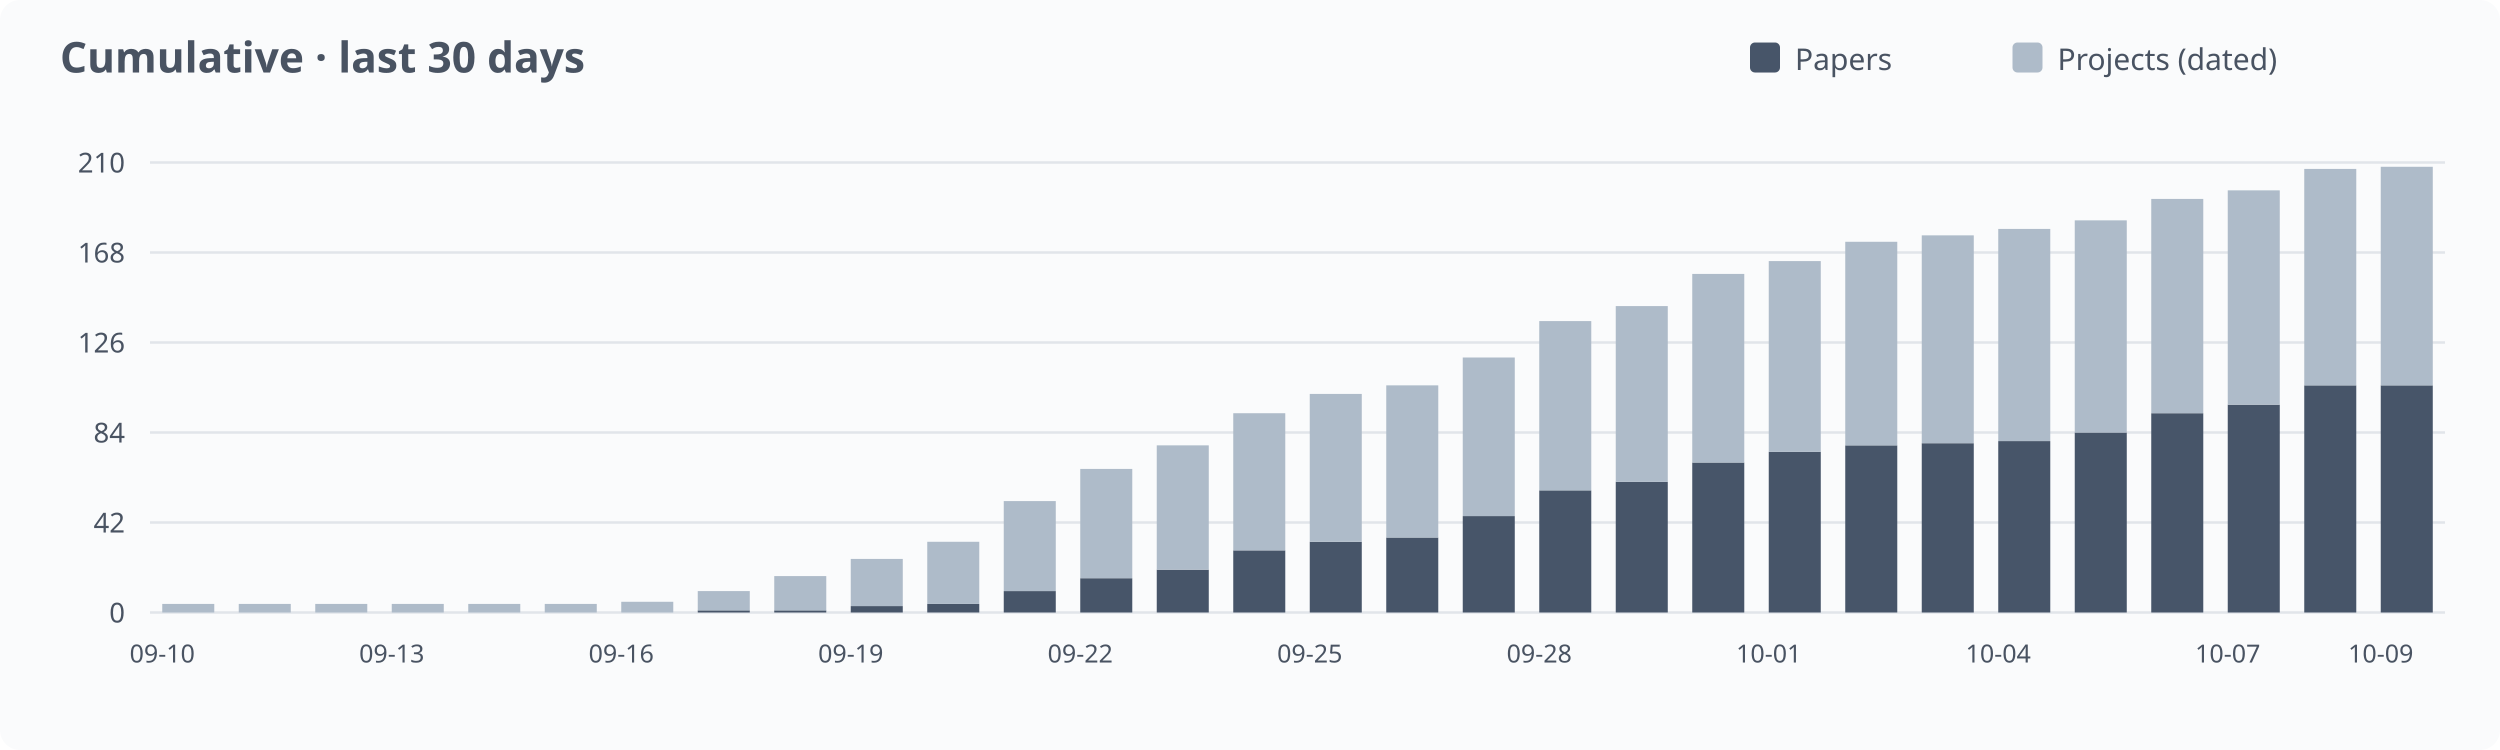
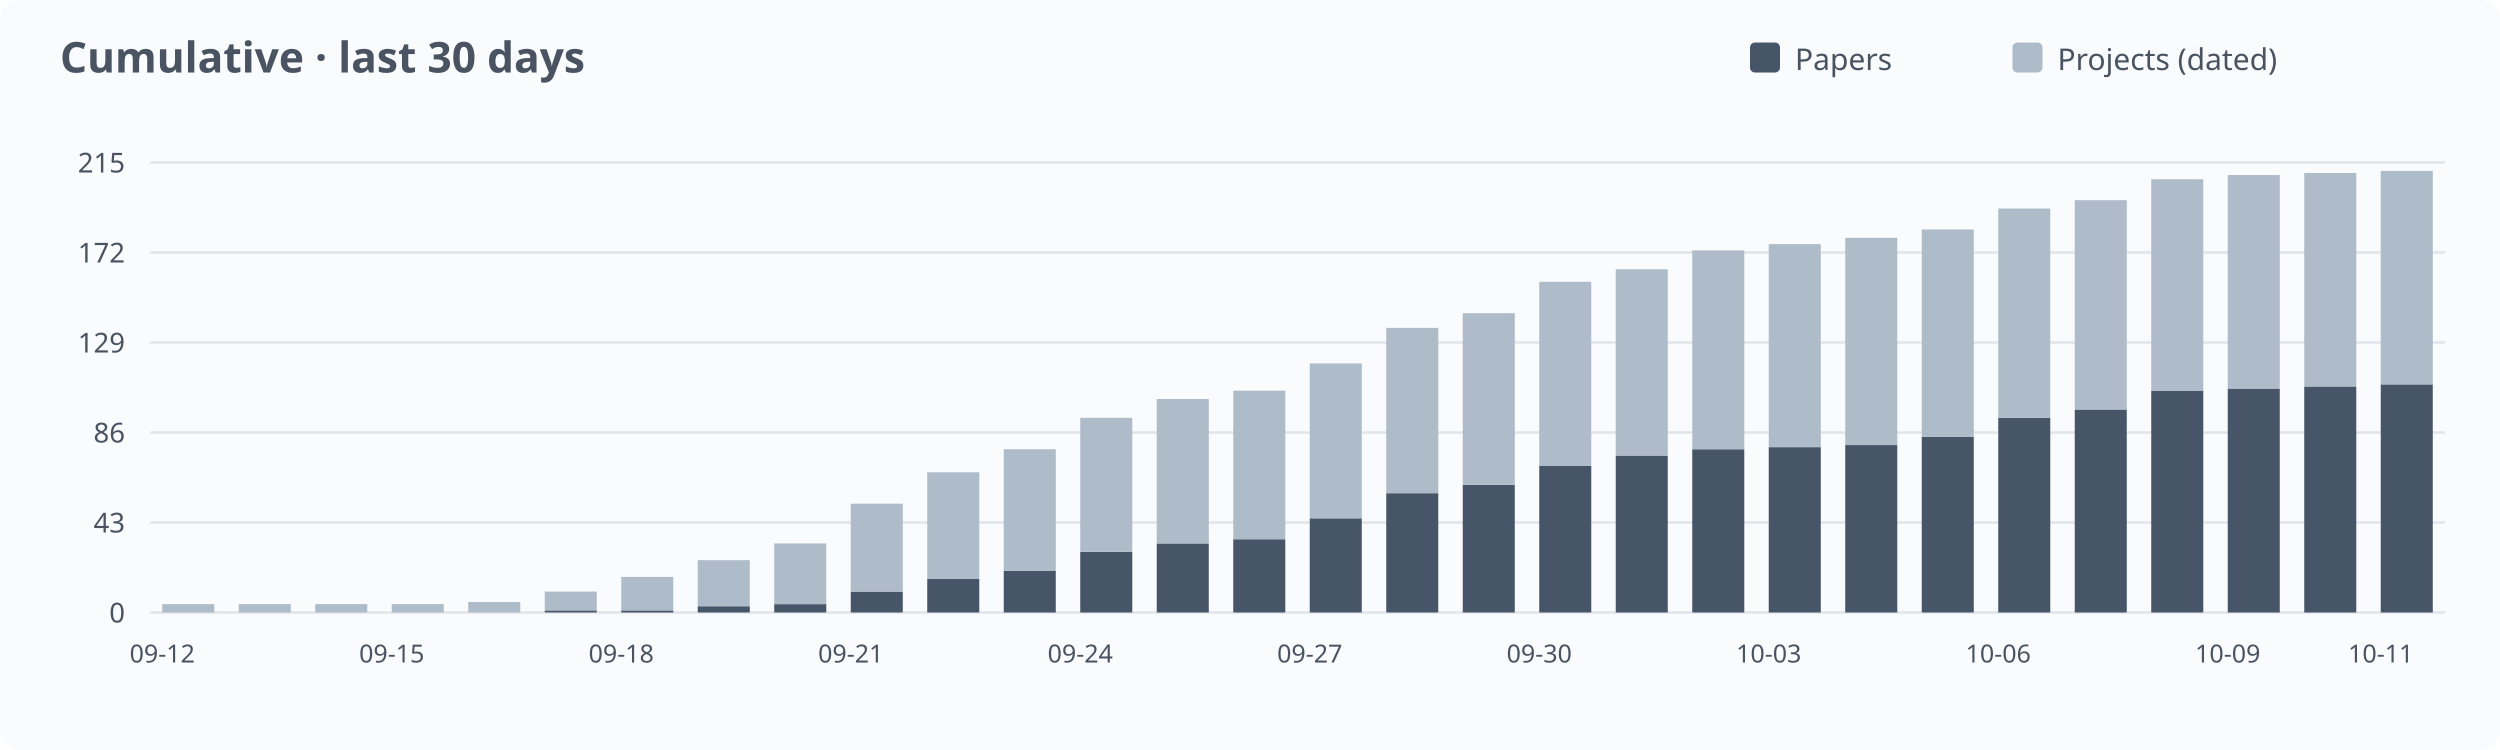
<svg xmlns="http://www.w3.org/2000/svg" width="1000" height="300" viewBox="0 0 1000 300" role="img" aria-labelledby="title desc">
  <rect width="100%" height="100%" rx="8" fill="#fafbfc" />
  <g font-family="system-ui,sans-serif" fill="#495362">
    <text x="24" y="29" font-size="17" font-weight="600">Cumulative · last 30 days</text>
    <rect x="700" y="17" width="12" height="12" rx="2" fill="#475569" />
    <text x="718" y="28" font-size="12">Papers</text>
    <rect x="805" y="17" width="12" height="12" rx="2" fill="#aebbc9" />
    <text x="823" y="28" font-size="12">Projects (dated)</text>
    <path d="M60 245.0H978" stroke="#e1e5ea" />
    <text x="50" y="249.0" text-anchor="end" font-size="11">0</text>
    <path d="M60 209.0H978" stroke="#e1e5ea" />
-     <text x="50" y="213.0" text-anchor="end" font-size="11">42</text>
+     <text x="50" y="213.0" text-anchor="end" font-size="11">43</text>
    <path d="M60 173.0H978" stroke="#e1e5ea" />
-     <text x="50" y="177.0" text-anchor="end" font-size="11">84</text>
+     <text x="50" y="177.0" text-anchor="end" font-size="11">86</text>
    <path d="M60 137.0H978" stroke="#e1e5ea" />
-     <text x="50" y="141.0" text-anchor="end" font-size="11">126</text>
+     <text x="50" y="141.0" text-anchor="end" font-size="11">129</text>
    <path d="M60 101.0H978" stroke="#e1e5ea" />
-     <text x="50" y="105.0" text-anchor="end" font-size="11">168</text>
+     <text x="50" y="105.0" text-anchor="end" font-size="11">172</text>
    <path d="M60 65.0H978" stroke="#e1e5ea" />
-     <text x="50" y="69.0" text-anchor="end" font-size="11">210</text>
+     <text x="50" y="69.0" text-anchor="end" font-size="11">215</text>
    <rect x="64.90" y="245.00" width="20.81" height="0.00" fill="#475569" />
-     <rect x="64.90" y="241.57" width="20.81" height="3.43" fill="#aebbc9" />
-     <text x="64.90" y="265" text-anchor="middle" font-size="10">09-10</text>
+     <rect x="64.90" y="241.65" width="20.81" height="3.35" fill="#aebbc9" />
+     <text x="64.90" y="265" text-anchor="middle" font-size="10">09-12</text>
    <rect x="95.50" y="245.00" width="20.81" height="0.00" fill="#475569" />
-     <rect x="95.50" y="241.57" width="20.81" height="3.43" fill="#aebbc9" />
+     <rect x="95.50" y="241.65" width="20.81" height="3.35" fill="#aebbc9" />
    <rect x="126.10" y="245.00" width="20.81" height="0.00" fill="#475569" />
-     <rect x="126.10" y="241.57" width="20.81" height="3.43" fill="#aebbc9" />
+     <rect x="126.10" y="241.65" width="20.81" height="3.35" fill="#aebbc9" />
    <rect x="156.70" y="245.00" width="20.81" height="0.00" fill="#475569" />
-     <rect x="156.70" y="241.57" width="20.81" height="3.43" fill="#aebbc9" />
-     <text x="156.70" y="265" text-anchor="middle" font-size="10">09-13</text>
+     <rect x="156.70" y="241.65" width="20.81" height="3.35" fill="#aebbc9" />
+     <text x="156.70" y="265" text-anchor="middle" font-size="10">09-15</text>
    <rect x="187.30" y="245.00" width="20.81" height="0.00" fill="#475569" />
-     <rect x="187.30" y="241.57" width="20.81" height="3.43" fill="#aebbc9" />
-     <rect x="217.90" y="245.00" width="20.81" height="0.00" fill="#475569" />
-     <rect x="217.90" y="241.57" width="20.81" height="3.43" fill="#aebbc9" />
-     <rect x="248.50" y="245.00" width="20.81" height="0.00" fill="#475569" />
-     <rect x="248.50" y="240.71" width="20.81" height="4.29" fill="#aebbc9" />
-     <text x="248.50" y="265" text-anchor="middle" font-size="10">09-16</text>
-     <rect x="279.10" y="244.14" width="20.81" height="0.86" fill="#475569" />
-     <rect x="279.10" y="236.43" width="20.81" height="7.71" fill="#aebbc9" />
-     <rect x="309.70" y="244.14" width="20.81" height="0.86" fill="#475569" />
-     <rect x="309.70" y="230.43" width="20.81" height="13.71" fill="#aebbc9" />
-     <rect x="340.30" y="242.43" width="20.81" height="2.57" fill="#475569" />
-     <rect x="340.30" y="223.57" width="20.81" height="18.86" fill="#aebbc9" />
-     <text x="340.30" y="265" text-anchor="middle" font-size="10">09-19</text>
-     <rect x="370.90" y="241.57" width="20.81" height="3.43" fill="#475569" />
-     <rect x="370.90" y="216.71" width="20.81" height="24.86" fill="#aebbc9" />
-     <rect x="401.50" y="236.43" width="20.81" height="8.57" fill="#475569" />
-     <rect x="401.50" y="200.43" width="20.81" height="36.00" fill="#aebbc9" />
-     <rect x="432.10" y="231.29" width="20.81" height="13.71" fill="#475569" />
-     <rect x="432.10" y="187.57" width="20.81" height="43.71" fill="#aebbc9" />
-     <text x="432.10" y="265" text-anchor="middle" font-size="10">09-22</text>
-     <rect x="462.70" y="227.86" width="20.81" height="17.14" fill="#475569" />
-     <rect x="462.70" y="178.14" width="20.81" height="49.71" fill="#aebbc9" />
-     <rect x="493.30" y="220.14" width="20.81" height="24.86" fill="#475569" />
-     <rect x="493.30" y="165.29" width="20.81" height="54.86" fill="#aebbc9" />
-     <rect x="523.90" y="216.71" width="20.81" height="28.29" fill="#475569" />
-     <rect x="523.90" y="157.57" width="20.81" height="59.14" fill="#aebbc9" />
-     <text x="523.90" y="265" text-anchor="middle" font-size="10">09-25</text>
-     <rect x="554.50" y="215.00" width="20.81" height="30.00" fill="#475569" />
-     <rect x="554.50" y="154.14" width="20.81" height="60.86" fill="#aebbc9" />
-     <rect x="585.10" y="206.43" width="20.81" height="38.57" fill="#475569" />
-     <rect x="585.10" y="143.00" width="20.81" height="63.43" fill="#aebbc9" />
-     <rect x="615.70" y="196.14" width="20.81" height="48.86" fill="#475569" />
-     <rect x="615.70" y="128.43" width="20.81" height="67.71" fill="#aebbc9" />
-     <text x="615.70" y="265" text-anchor="middle" font-size="10">09-28</text>
-     <rect x="646.30" y="192.71" width="20.81" height="52.29" fill="#475569" />
-     <rect x="646.30" y="122.43" width="20.81" height="70.29" fill="#aebbc9" />
-     <rect x="676.90" y="185.00" width="20.81" height="60.00" fill="#475569" />
-     <rect x="676.90" y="109.57" width="20.81" height="75.43" fill="#aebbc9" />
-     <rect x="707.50" y="180.71" width="20.81" height="64.29" fill="#475569" />
-     <rect x="707.50" y="104.43" width="20.81" height="76.29" fill="#aebbc9" />
-     <text x="707.50" y="265" text-anchor="middle" font-size="10">10-01</text>
-     <rect x="738.10" y="178.14" width="20.81" height="66.86" fill="#475569" />
-     <rect x="738.10" y="96.71" width="20.81" height="81.43" fill="#aebbc9" />
-     <rect x="768.70" y="177.29" width="20.81" height="67.71" fill="#475569" />
-     <rect x="768.70" y="94.14" width="20.81" height="83.14" fill="#aebbc9" />
-     <rect x="799.30" y="176.43" width="20.81" height="68.57" fill="#475569" />
-     <rect x="799.30" y="91.57" width="20.81" height="84.86" fill="#aebbc9" />
-     <text x="799.30" y="265" text-anchor="middle" font-size="10">10-04</text>
-     <rect x="829.90" y="173.00" width="20.81" height="72.00" fill="#475569" />
-     <rect x="829.90" y="88.14" width="20.81" height="84.86" fill="#aebbc9" />
-     <rect x="860.50" y="165.29" width="20.81" height="79.71" fill="#475569" />
-     <rect x="860.50" y="79.57" width="20.81" height="85.71" fill="#aebbc9" />
-     <rect x="891.10" y="161.86" width="20.81" height="83.14" fill="#475569" />
-     <rect x="891.10" y="76.14" width="20.81" height="85.71" fill="#aebbc9" />
-     <text x="891.10" y="265" text-anchor="middle" font-size="10">10-07</text>
-     <rect x="921.70" y="154.14" width="20.81" height="90.86" fill="#475569" />
-     <rect x="921.70" y="67.57" width="20.81" height="86.57" fill="#aebbc9" />
-     <rect x="952.30" y="154.14" width="20.81" height="90.86" fill="#475569" />
-     <rect x="952.30" y="66.71" width="20.81" height="87.43" fill="#aebbc9" />
-     <text x="952.30" y="265" text-anchor="middle" font-size="10">10-09</text>
+     <rect x="187.30" y="240.81" width="20.81" height="4.19" fill="#aebbc9" />
+     <rect x="217.90" y="244.16" width="20.81" height="0.84" fill="#475569" />
+     <rect x="217.90" y="236.63" width="20.81" height="7.53" fill="#aebbc9" />
+     <rect x="248.50" y="244.16" width="20.81" height="0.84" fill="#475569" />
+     <rect x="248.50" y="230.77" width="20.81" height="13.40" fill="#aebbc9" />
+     <text x="248.50" y="265" text-anchor="middle" font-size="10">09-18</text>
+     <rect x="279.10" y="242.49" width="20.81" height="2.51" fill="#475569" />
+     <rect x="279.10" y="224.07" width="20.81" height="18.42" fill="#aebbc9" />
+     <rect x="309.70" y="241.65" width="20.81" height="3.35" fill="#475569" />
+     <rect x="309.70" y="217.37" width="20.81" height="24.28" fill="#aebbc9" />
+     <rect x="340.30" y="236.63" width="20.81" height="8.37" fill="#475569" />
+     <rect x="340.30" y="201.47" width="20.81" height="35.16" fill="#aebbc9" />
+     <text x="340.30" y="265" text-anchor="middle" font-size="10">09-21</text>
+     <rect x="370.90" y="231.60" width="20.81" height="13.40" fill="#475569" />
+     <rect x="370.90" y="188.91" width="20.81" height="42.70" fill="#aebbc9" />
+     <rect x="401.50" y="228.26" width="20.81" height="16.74" fill="#475569" />
+     <rect x="401.50" y="179.70" width="20.81" height="48.56" fill="#aebbc9" />
+     <rect x="432.10" y="220.72" width="20.81" height="24.28" fill="#475569" />
+     <rect x="432.10" y="167.14" width="20.81" height="53.58" fill="#aebbc9" />
+     <text x="432.10" y="265" text-anchor="middle" font-size="10">09-24</text>
+     <rect x="462.70" y="217.37" width="20.81" height="27.63" fill="#475569" />
+     <rect x="462.70" y="159.60" width="20.81" height="57.77" fill="#aebbc9" />
+     <rect x="493.30" y="215.70" width="20.81" height="29.30" fill="#475569" />
+     <rect x="493.30" y="156.26" width="20.81" height="59.44" fill="#aebbc9" />
+     <rect x="523.90" y="207.33" width="20.81" height="37.67" fill="#475569" />
+     <rect x="523.90" y="145.37" width="20.81" height="61.95" fill="#aebbc9" />
+     <text x="523.90" y="265" text-anchor="middle" font-size="10">09-27</text>
+     <rect x="554.50" y="197.28" width="20.81" height="47.72" fill="#475569" />
+     <rect x="554.50" y="131.14" width="20.81" height="66.14" fill="#aebbc9" />
+     <rect x="585.10" y="193.93" width="20.81" height="51.07" fill="#475569" />
+     <rect x="585.10" y="125.28" width="20.81" height="68.65" fill="#aebbc9" />
+     <rect x="615.70" y="186.40" width="20.81" height="58.60" fill="#475569" />
+     <rect x="615.70" y="112.72" width="20.81" height="73.67" fill="#aebbc9" />
+     <text x="615.70" y="265" text-anchor="middle" font-size="10">09-30</text>
+     <rect x="646.30" y="182.21" width="20.81" height="62.79" fill="#475569" />
+     <rect x="646.30" y="107.70" width="20.81" height="74.51" fill="#aebbc9" />
+     <rect x="676.90" y="179.70" width="20.81" height="65.30" fill="#475569" />
+     <rect x="676.90" y="100.16" width="20.81" height="79.53" fill="#aebbc9" />
+     <rect x="707.50" y="178.86" width="20.81" height="66.14" fill="#475569" />
+     <rect x="707.50" y="97.65" width="20.81" height="81.21" fill="#aebbc9" />
+     <text x="707.50" y="265" text-anchor="middle" font-size="10">10-03</text>
+     <rect x="738.10" y="178.02" width="20.81" height="66.98" fill="#475569" />
+     <rect x="738.10" y="95.14" width="20.81" height="82.88" fill="#aebbc9" />
+     <rect x="768.70" y="174.67" width="20.81" height="70.33" fill="#475569" />
+     <rect x="768.70" y="91.79" width="20.81" height="82.88" fill="#aebbc9" />
+     <rect x="799.30" y="167.14" width="20.81" height="77.86" fill="#475569" />
+     <rect x="799.30" y="83.42" width="20.81" height="83.72" fill="#aebbc9" />
+     <text x="799.30" y="265" text-anchor="middle" font-size="10">10-06</text>
+     <rect x="829.90" y="163.79" width="20.81" height="81.21" fill="#475569" />
+     <rect x="829.90" y="80.07" width="20.81" height="83.72" fill="#aebbc9" />
+     <rect x="860.50" y="156.26" width="20.81" height="88.74" fill="#475569" />
+     <rect x="860.50" y="71.70" width="20.81" height="84.56" fill="#aebbc9" />
+     <rect x="891.10" y="155.42" width="20.81" height="89.58" fill="#475569" />
+     <rect x="891.10" y="70.02" width="20.81" height="85.40" fill="#aebbc9" />
+     <text x="891.10" y="265" text-anchor="middle" font-size="10">10-09</text>
+     <rect x="921.70" y="154.58" width="20.81" height="90.42" fill="#475569" />
+     <rect x="921.70" y="69.19" width="20.81" height="85.40" fill="#aebbc9" />
+     <rect x="952.30" y="153.74" width="20.81" height="91.26" fill="#475569" />
+     <rect x="952.30" y="68.35" width="20.81" height="85.40" fill="#aebbc9" />
+     <text x="952.30" y="265" text-anchor="middle" font-size="10">10-11</text>
  </g>
</svg>
